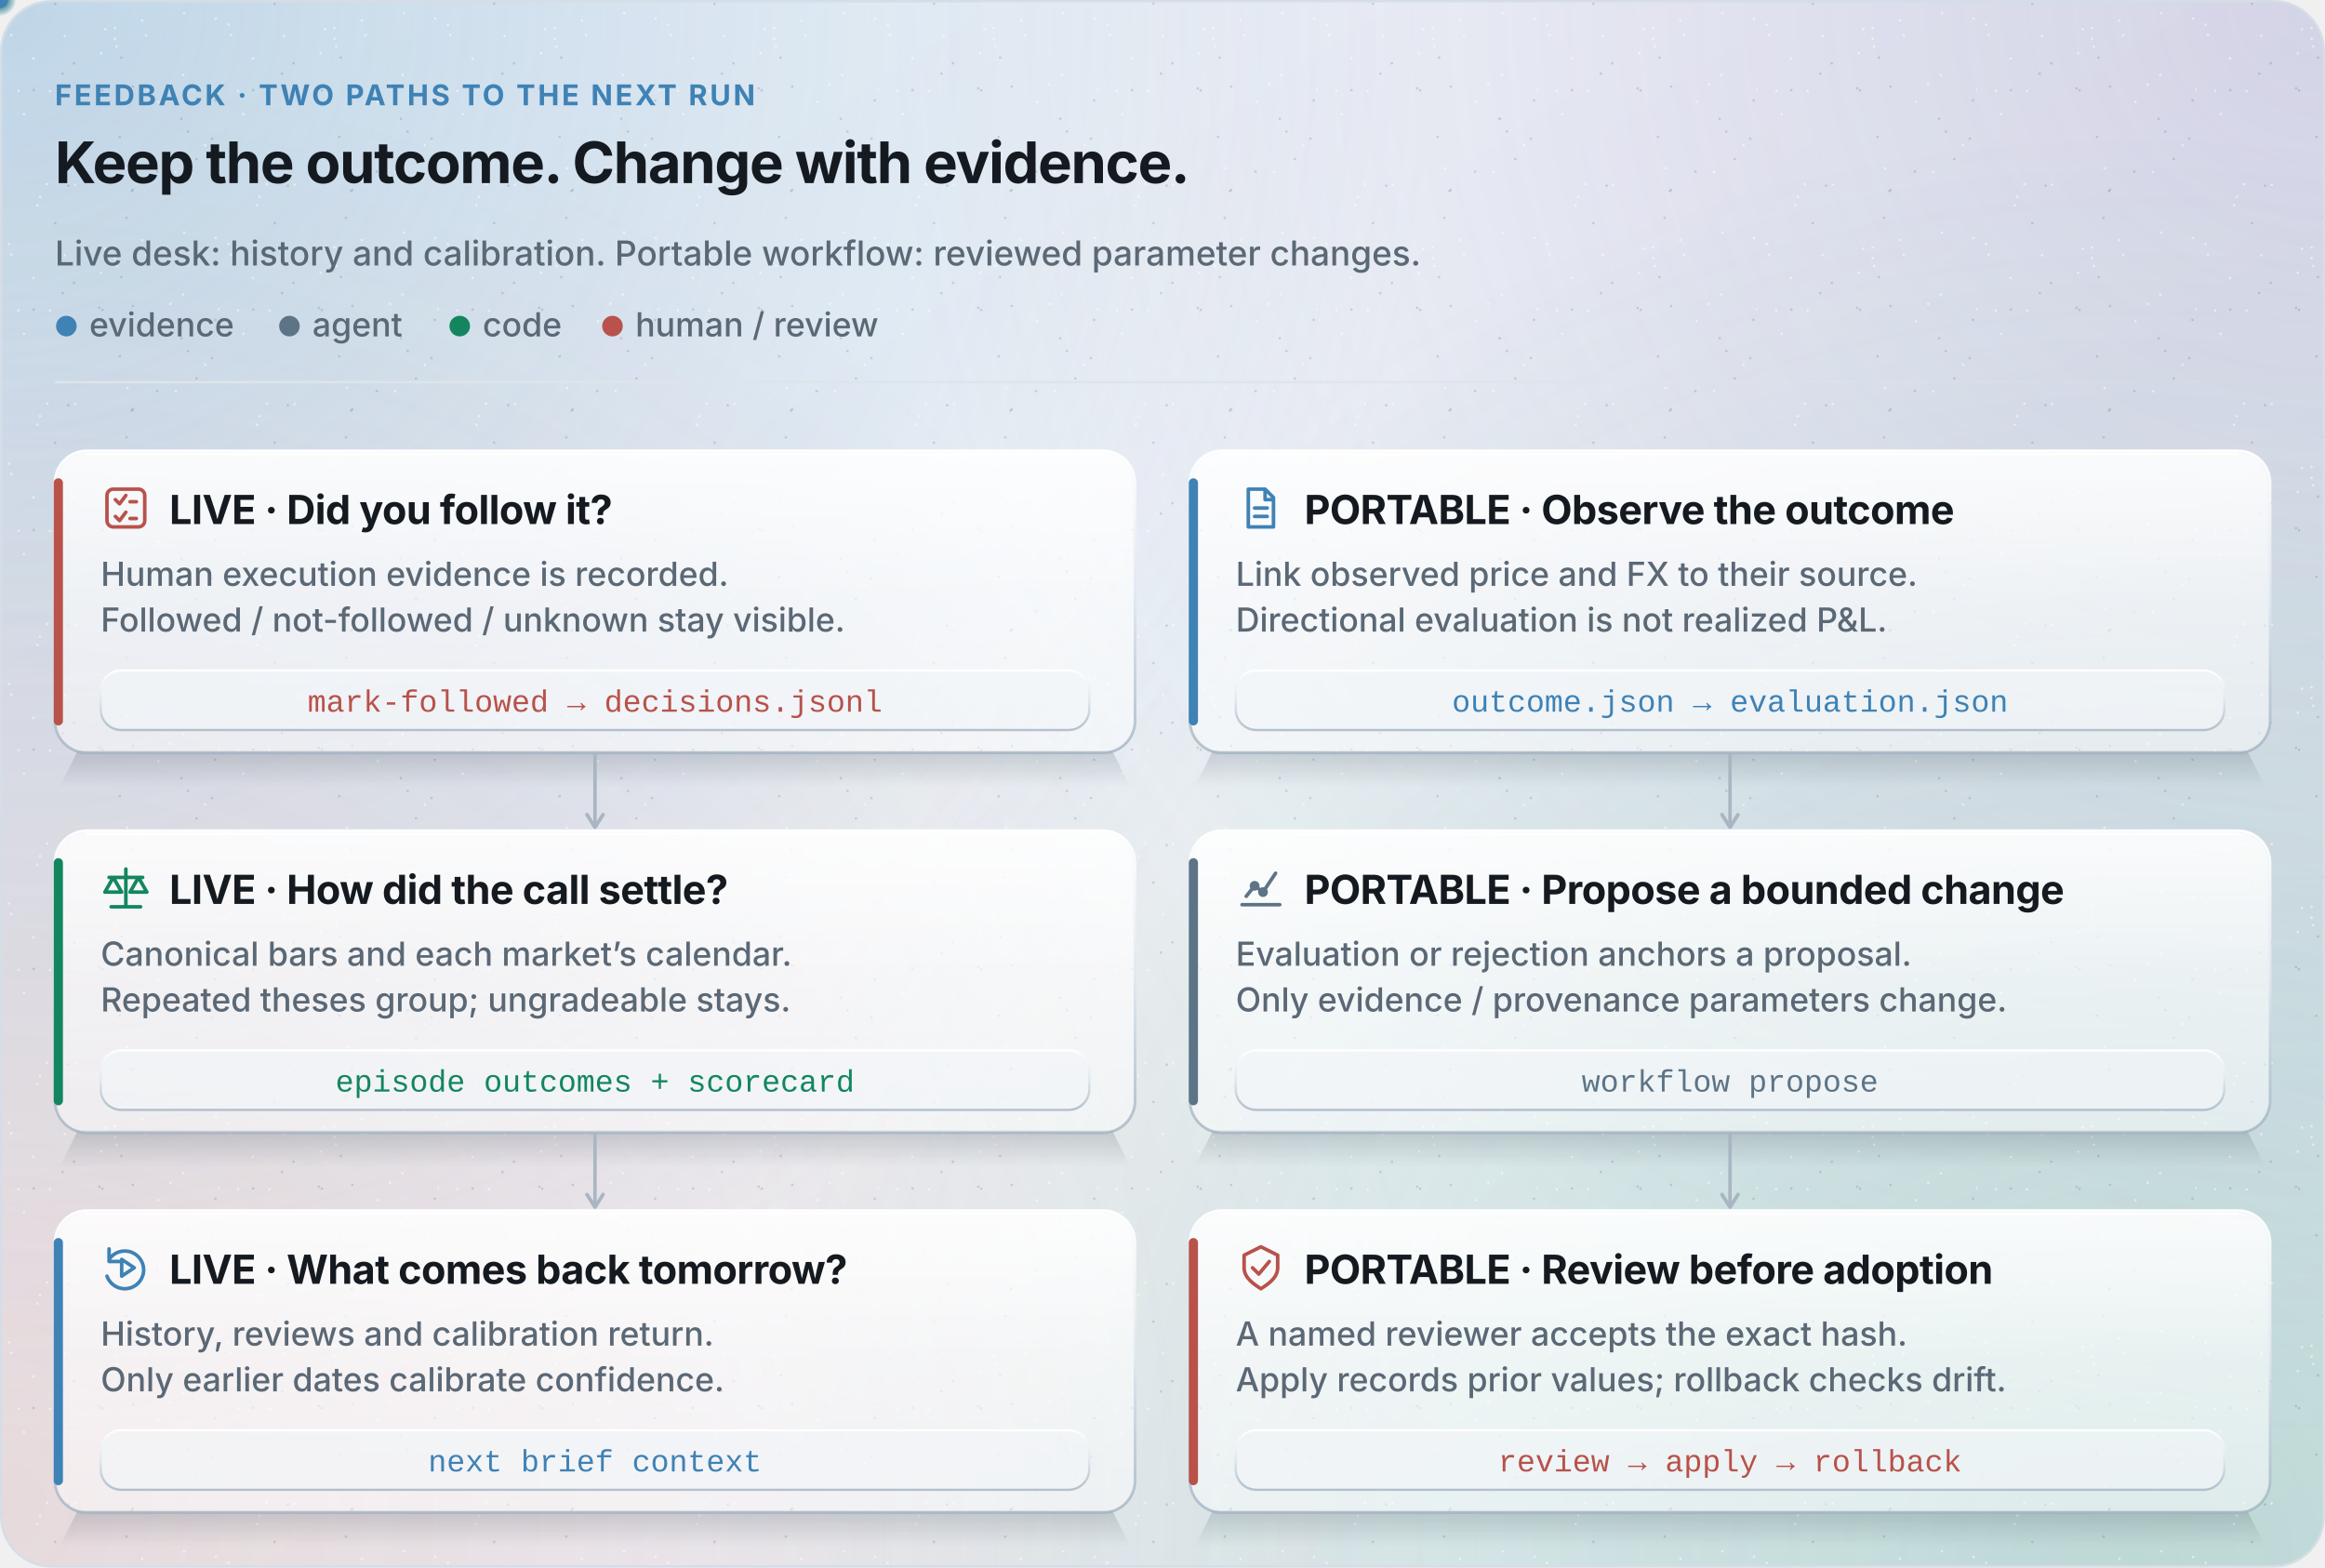
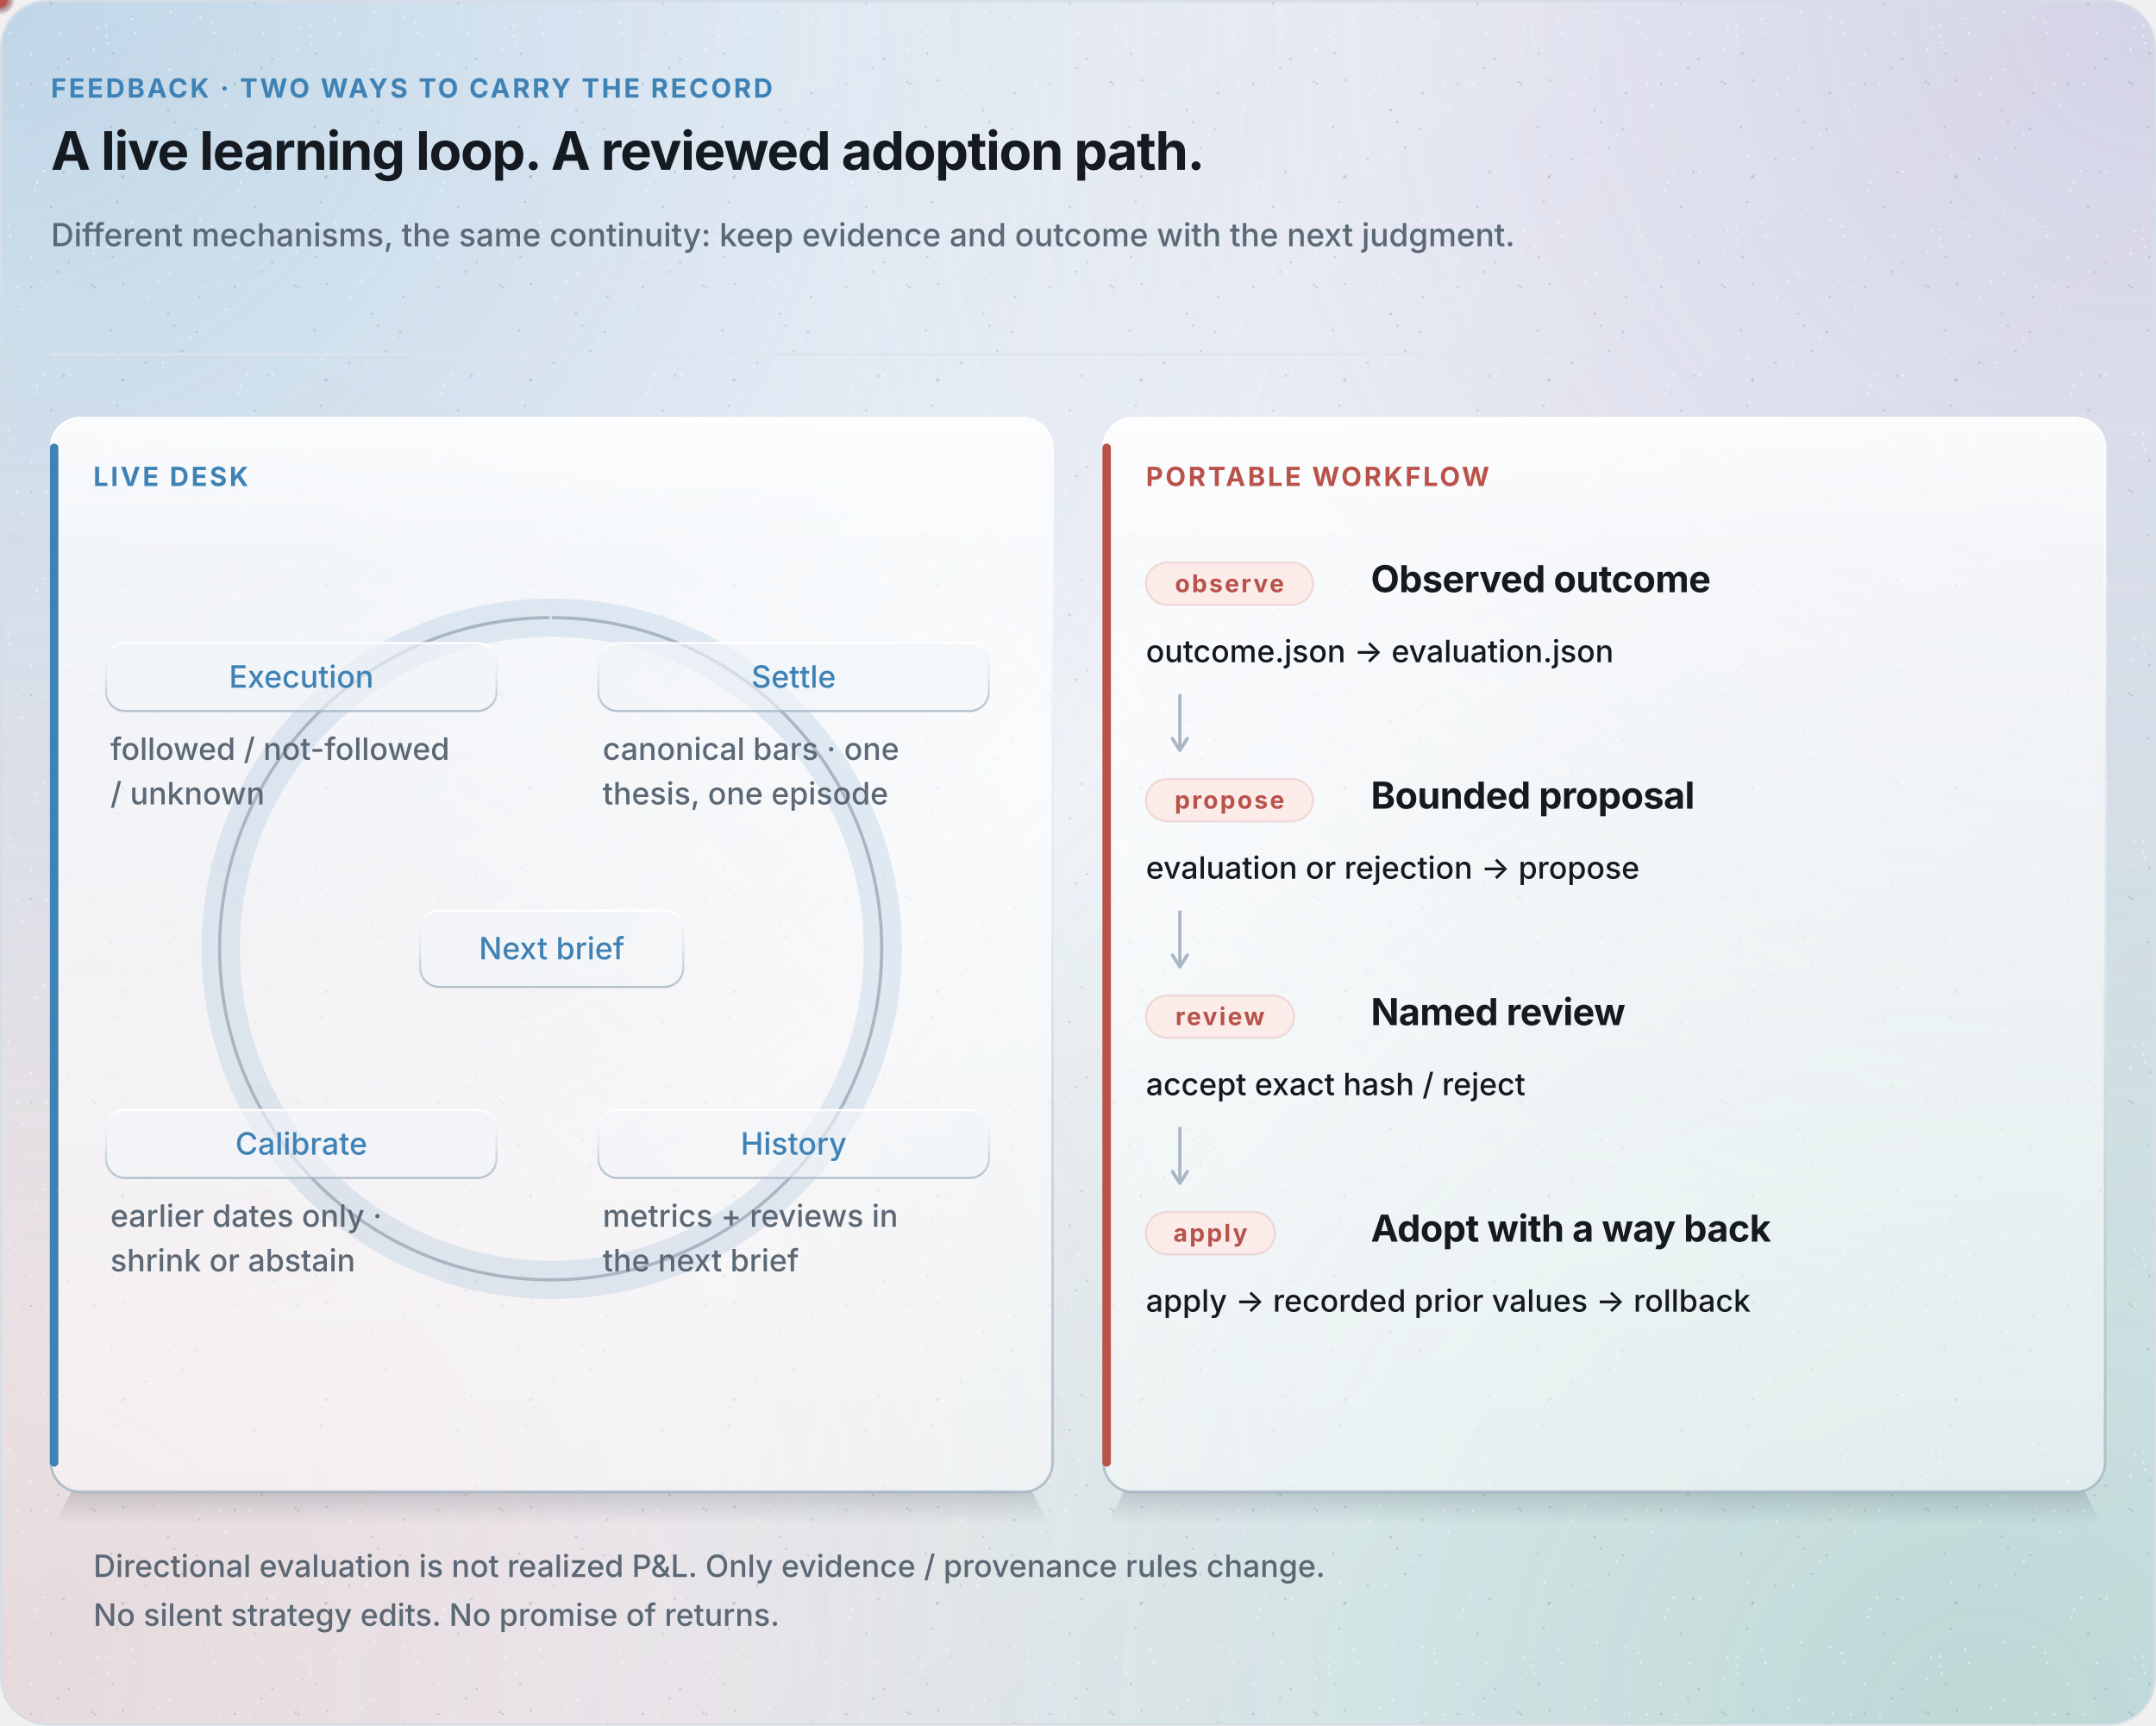
- <svg xmlns="http://www.w3.org/2000/svg" xmlns:xlink="http://www.w3.org/1999/xlink" width="1016" height="685" viewBox="0 0 1016 685" role="img" aria-labelledby="title desc">
+ <svg xmlns="http://www.w3.org/2000/svg" xmlns:xlink="http://www.w3.org/1999/xlink" width="1016" height="813" viewBox="0 0 1016 813" role="img" aria-labelledby="title desc">
  <defs>
    <linearGradient id="page" x1="0" y1="0" x2="1" y2="1">
      <stop offset="0" stop-color="#f7f9fc" />
      <stop offset=".6" stop-color="#eef2f7" />
      <stop offset="1" stop-color="#e6ecf3" />
    </linearGradient>
    <radialGradient id="field-blue" cx="0" cy="0" r="629.92" gradientUnits="userSpaceOnUse">
      <stop offset="0" stop-color="#3f82b5" stop-opacity="0.3" />
      <stop offset="1" stop-color="#3f82b5" stop-opacity="0" />
    </radialGradient>
    <radialGradient id="field-violet" cx="1016" cy="0" r="629.92" gradientUnits="userSpaceOnUse">
      <stop offset="0" stop-color="#6f64a8" stop-opacity="0.22" />
      <stop offset="1" stop-color="#6f64a8" stop-opacity="0" />
    </radialGradient>
-     <radialGradient id="field-green" cx="934.72" cy="685" r="629.92" gradientUnits="userSpaceOnUse">
+     <radialGradient id="field-green" cx="934.72" cy="813" r="629.92" gradientUnits="userSpaceOnUse">
      <stop offset="0" stop-color="#13865f" stop-opacity="0.2" />
      <stop offset="1" stop-color="#13865f" stop-opacity="0" />
    </radialGradient>
-     <radialGradient id="field-warm" cx="0" cy="657.6" r="629.92" gradientUnits="userSpaceOnUse">
+     <radialGradient id="field-warm" cx="0" cy="780.48" r="629.92" gradientUnits="userSpaceOnUse">
      <stop offset="0" stop-color="#b8524a" stop-opacity="0.16" />
      <stop offset="1" stop-color="#b8524a" stop-opacity="0" />
    </radialGradient>
    <pattern id="grain" width="96" height="96" patternUnits="userSpaceOnUse">
      <circle cx="32.83" cy="80.8" r=".55" fill="#ffffff" fill-opacity=".5" />
      <circle cx="21.85" cy="39.82" r=".55" fill="#ffffff" fill-opacity=".5" />
      <circle cx="29.91" cy="81.24" r=".55" fill="#22303c" fill-opacity=".16" />
      <circle cx="44.21" cy="23.3" r=".55" fill="#ffffff" fill-opacity=".5" />
      <circle cx="94.19" cy="43.92" r=".55" fill="#22303c" fill-opacity=".16" />
      <circle cx="14.73" cy="39.42" r=".55" fill="#22303c" fill-opacity=".16" />
      <circle cx="32.39" cy="27.72" r=".55" fill="#22303c" fill-opacity=".16" />
      <circle cx="44.77" cy="39.54" r=".55" fill="#22303c" fill-opacity=".16" />
      <circle cx="55.71" cy="73.6" r=".55" fill="#ffffff" fill-opacity=".5" />
      <circle cx="80.57" cy="5.74" r=".55" fill="#ffffff" fill-opacity=".5" />
      <circle cx="74.55" cy="36.92" r=".55" fill="#ffffff" fill-opacity=".5" />
      <circle cx="58.13" cy="37.86" r=".55" fill="#22303c" fill-opacity=".16" />
      <circle cx="53.07" cy="25.2" r=".55" fill="#22303c" fill-opacity=".16" />
      <circle cx="27.37" cy="32.22" r=".55" fill="#22303c" fill-opacity=".16" />
      <circle cx="10.47" cy="49.96" r=".55" fill="#ffffff" fill-opacity=".5" />
      <circle cx="24.13" cy="1.62" r=".55" fill="#22303c" fill-opacity=".16" />
      <circle cx="58.11" cy="83.04" r=".55" fill="#22303c" fill-opacity=".16" />
      <circle cx="50.97" cy="20.3" r=".55" fill="#ffffff" fill-opacity=".5" />
      <circle cx="28.31" cy="15.64" r=".55" fill="#ffffff" fill-opacity=".5" />
      <circle cx="82.29" cy="57.54" r=".55" fill="#22303c" fill-opacity=".16" />
      <circle cx="8.11" cy="39.76" r=".55" fill="#ffffff" fill-opacity=".5" />
      <circle cx="50.25" cy="12.22" r=".55" fill="#ffffff" fill-opacity=".5" />
      <circle cx="3.91" cy="10.76" r=".55" fill="#ffffff" fill-opacity=".5" />
      <circle cx="68.77" cy="75.06" r=".55" fill="#22303c" fill-opacity=".16" />
      <circle cx="50.27" cy="16.96" r=".55" fill="#ffffff" fill-opacity=".5" />
      <circle cx="17.53" cy="86.06" r=".55" fill="#ffffff" fill-opacity=".5" />
      <circle cx="79.35" cy="51.96" r=".55" fill="#22303c" fill-opacity=".16" />
      <circle cx="85.97" cy="69.54" r=".55" fill="#22303c" fill-opacity=".16" />
      <circle cx="55.31" cy="95.28" r=".55" fill="#22303c" fill-opacity=".16" />
      <circle cx="20.65" cy="80.54" r=".55" fill="#ffffff" fill-opacity=".5" />
      <circle cx="52.39" cy="59.88" r=".55" fill="#22303c" fill-opacity=".16" />
      <circle cx="62.21" cy="8.98" r=".55" fill="#ffffff" fill-opacity=".5" />
      <circle cx="89.79" cy="63.52" r=".55" fill="#ffffff" fill-opacity=".5" />
      <circle cx="80.09" cy="32.78" r=".55" fill="#ffffff" fill-opacity=".5" />
      <circle cx="4.95" cy="15.32" r=".55" fill="#ffffff" fill-opacity=".5" />
      <circle cx="76.85" cy="75.14" r=".55" fill="#ffffff" fill-opacity=".5" />
      <circle cx="69.23" cy="44.56" r=".55" fill="#ffffff" fill-opacity=".5" />
      <circle cx="57.61" cy="83.58" r=".55" fill="#22303c" fill-opacity=".16" />
      <circle cx="16.39" cy="89.8" r=".55" fill="#ffffff" fill-opacity=".5" />
      <circle cx="92.77" cy="60.66" r=".55" fill="#22303c" fill-opacity=".16" />
      <circle cx="46.11" cy="12.8" r=".55" fill="#ffffff" fill-opacity=".5" />
      <circle cx="14.65" cy="25.58" r=".55" fill="#ffffff" fill-opacity=".5" />
      <circle cx="94.39" cy="8.12" r=".55" fill="#ffffff" fill-opacity=".5" />
      <circle cx="63.89" cy="15.46" r=".55" fill="#ffffff" fill-opacity=".5" />
      <circle cx="43.47" cy="38.64" r=".55" fill="#22303c" fill-opacity=".16" />
      <circle cx="95.85" cy="39.26" r=".55" fill="#ffffff" fill-opacity=".5" />
    </pattern>
    <linearGradient id="glass" x1="0" y1="0" x2="0" y2="1">
      <stop offset="0" stop-color="#ffffff" stop-opacity=".74" />
      <stop offset="1" stop-color="#ffffff" stop-opacity=".48" />
    </linearGradient>
    <linearGradient id="glass-blue" x1="0" y1="0" x2="0" y2="1">
      <stop offset="0" stop-color="#e8f1f8" stop-opacity=".88" />
      <stop offset="1" stop-color="#e8f1f8" stop-opacity=".60" />
    </linearGradient>
    <linearGradient id="glass-green" x1="0" y1="0" x2="0" y2="1">
      <stop offset="0" stop-color="#e6f4ee" stop-opacity=".88" />
      <stop offset="1" stop-color="#e6f4ee" stop-opacity=".60" />
    </linearGradient>
    <linearGradient id="glass-warm" x1="0" y1="0" x2="0" y2="1">
      <stop offset="0" stop-color="#fbecea" stop-opacity=".88" />
      <stop offset="1" stop-color="#fbecea" stop-opacity=".60" />
    </linearGradient>
    <linearGradient id="glass-slate" x1="0" y1="0" x2="0" y2="1">
      <stop offset="0" stop-color="#eaeef2" stop-opacity=".88" />
      <stop offset="1" stop-color="#eaeef2" stop-opacity=".60" />
    </linearGradient>
    <linearGradient id="glass-violet" x1="0" y1="0" x2="0" y2="1">
      <stop offset="0" stop-color="#efedf7" stop-opacity=".88" />
      <stop offset="1" stop-color="#efedf7" stop-opacity=".60" />
    </linearGradient>
    <linearGradient id="sheen" x1="0" y1="0" x2="0" y2="1">
      <stop offset="0" stop-color="#ffffff" stop-opacity=".55" />
      <stop offset="1" stop-color="#ffffff" stop-opacity="0" />
    </linearGradient>
    <linearGradient id="rim" x1="0" y1="0" x2="0" y2="1">
      <stop offset="0" stop-color="#ffffff" stop-opacity=".95" />
      <stop offset=".5" stop-color="#dfe7ef" stop-opacity=".9" />
      <stop offset="1" stop-color="#9fb0c0" stop-opacity=".75" />
    </linearGradient>
    <linearGradient id="lift" x1="0" y1="0" x2="0" y2="1">
      <stop offset="0" stop-color="#1c2b3a" stop-opacity=".17" />
      <stop offset="1" stop-color="#1c2b3a" stop-opacity="0" />
    </linearGradient>
    <linearGradient id="rule" x1="24" y1="0" x2="992" y2="0" gradientUnits="userSpaceOnUse">
      <stop offset=".5" stop-color="#dde4eb" />
      <stop offset="1" stop-color="#dde4eb" stop-opacity="0" />
    </linearGradient>
    <radialGradient id="glow-blue">
      <stop offset=".4" stop-color="#3f82b5" stop-opacity=".36" />
      <stop offset=".72" stop-color="#3f82b5" stop-opacity=".14" />
      <stop offset="1" stop-color="#3f82b5" stop-opacity="0" />
    </radialGradient>
    <radialGradient id="glow-green">
      <stop offset=".4" stop-color="#13865f" stop-opacity=".36" />
      <stop offset=".72" stop-color="#13865f" stop-opacity=".14" />
      <stop offset="1" stop-color="#13865f" stop-opacity="0" />
    </radialGradient>
    <radialGradient id="glow-warm">
      <stop offset=".4" stop-color="#b8524a" stop-opacity=".36" />
      <stop offset=".72" stop-color="#b8524a" stop-opacity=".14" />
      <stop offset="1" stop-color="#b8524a" stop-opacity="0" />
    </radialGradient>
    <radialGradient id="glow-slate">
      <stop offset=".4" stop-color="#5d7487" stop-opacity=".36" />
      <stop offset=".72" stop-color="#5d7487" stop-opacity=".14" />
      <stop offset="1" stop-color="#5d7487" stop-opacity="0" />
    </radialGradient>
    <radialGradient id="glow-violet">
      <stop offset=".4" stop-color="#6f64a8" stop-opacity=".36" />
      <stop offset=".72" stop-color="#6f64a8" stop-opacity=".14" />
      <stop offset="1" stop-color="#6f64a8" stop-opacity="0" />
    </radialGradient>
    <marker id="arr" markerWidth="10" markerHeight="10" refX="6" refY="5" orient="auto" markerUnits="userSpaceOnUse">
      <path d="M1 1.5L6.5 5L1 8.5" fill="none" stroke="#a9b6c2" stroke-width="1.6" stroke-linecap="round" stroke-linejoin="round" />
    </marker>
    <style>text{font-family:-apple-system,BlinkMacSystemFont,"SF Pro Text","Segoe UI",Inter,Roboto,"Helvetica Neue",Arial,sans-serif}.kick{font-size:12.5px;font-weight:700}.title{font-size:25px;font-weight:750}.sub{font-size:15px;font-weight:450}.h{font-size:17.5px;font-weight:700}.b{font-size:15px;font-weight:450}.m{font-size:14.5px;font-weight:450}.code{font-size:13.5px;font-weight:500}.tag{font-size:11.5px;font-weight:700}.kick{letter-spacing:1.1px}.title{letter-spacing:-.5px}.h{letter-spacing:-.2px}.tag{letter-spacing:.9px}.code{font-family:ui-monospace,SFMono-Regular,Menlo,Consolas,"Liberation Mono",monospace}.breathe{animation:breathe 2.4s ease-in-out infinite}@keyframes breathe{50%{opacity:.35}}@media (prefers-reduced-motion:reduce){.pulse{display:none}.breathe,.sweep{animation:none}}</style>
  </defs>
-   <rect x=".5" y=".5" width="1015" height="684" rx="22" fill="url(#page)" />
-   <rect x=".5" y=".5" width="1015" height="684" rx="22" fill="url(#field-blue)" />
-   <rect x=".5" y=".5" width="1015" height="684" rx="22" fill="url(#field-violet)" />
-   <rect x=".5" y=".5" width="1015" height="684" rx="22" fill="url(#field-green)" />
-   <rect x=".5" y=".5" width="1015" height="684" rx="22" fill="url(#field-warm)" />
-   <rect x=".5" y=".5" width="1015" height="684" rx="22" fill="url(#grain)" stroke="#d5dde6" />
+   <rect x=".5" y=".5" width="1015" height="812" rx="22" fill="url(#page)" />
+   <rect x=".5" y=".5" width="1015" height="812" rx="22" fill="url(#field-blue)" />
+   <rect x=".5" y=".5" width="1015" height="812" rx="22" fill="url(#field-violet)" />
+   <rect x=".5" y=".5" width="1015" height="812" rx="22" fill="url(#field-green)" />
+   <rect x=".5" y=".5" width="1015" height="812" rx="22" fill="url(#field-warm)" />
+   <rect x=".5" y=".5" width="1015" height="812" rx="22" fill="url(#grain)" stroke="#d5dde6" />
  <text x="24" y="46" class="kick">
-     <tspan fill="#3f82b5">FEEDBACK · TWO PATHS TO THE NEXT RUN</tspan>
+     <tspan fill="#3f82b5">FEEDBACK · TWO WAYS TO CARRY THE RECORD</tspan>
  </text>
  <text x="24" y="80" class="title">
-     <tspan fill="#151a21">Keep the outcome. Change with evidence.</tspan>
+     <tspan fill="#151a21">A live learning loop. A reviewed adoption path.</tspan>
  </text>
  <text x="24" y="116" class="sub">
-     <tspan fill="#5b6875">Live desk: history and calibration. Portable workflow: reviewed parameter changes.</tspan>
-   </text>
-   <circle cx="29" cy="142.5" r="4.5" fill="#3f82b5" />
-   <text x="39" y="147" class="m">
-     <tspan fill="#5b6875">evidence</tspan>
-   </text>
-   <circle cx="126.48" cy="142.5" r="4.5" fill="#5d7487" />
-   <text x="136.48" y="147" class="m">
-     <tspan fill="#5b6875">agent</tspan>
-   </text>
-   <circle cx="200.905" cy="142.5" r="4.5" fill="#13865f" />
-   <text x="210.905" y="147" class="m">
-     <tspan fill="#5b6875">code</tspan>
-   </text>
-   <circle cx="267.645" cy="142.5" r="4.5" fill="#b8524a" />
-   <text x="277.645" y="147" class="m">
-     <tspan fill="#5b6875">human / review</tspan>
+     <tspan fill="#5b6875">Different mechanisms, the same continuity: keep evidence and outcome with the next judgment.</tspan>
  </text>
  <path d="M24 167H992" stroke="url(#rule)" />
-   <g transform="translate(0 0)">
-     <path d="M34 328H486L494 344H26Z" fill="url(#lift)" />
-     <rect x="24" y="197" width="472" height="132" rx="14" fill="url(#glass)" stroke="url(#rim)" stroke-width="1.2" />
-     <rect class="sheen" x="25" y="198" width="470" height="64" rx="13" fill="url(#sheen)" />
-     <path d="M38 198.4H482" stroke="#ffffff" stroke-opacity=".95" stroke-linecap="round" />
-     <path d="M25.5 211V315" stroke="#b8524a" stroke-width="4" stroke-linecap="round" />
-     <g class="hero-icon" data-icon="checks" transform="translate(44 211) scale(0.916667)" fill="none" stroke="#b8524a" stroke-width="1.7" stroke-linecap="round" stroke-linejoin="round" aria-hidden="true">
-       <rect x="3" y="3" width="18" height="18" rx="3" />
-       <path d="M7 8l2 2 3-4m2 3h3M7 16l2 2 3-4m2 3h3" />
-     </g>
-     <text x="74" y="229" class="h">
-       <tspan fill="#151a21">LIVE · Did you follow it?</tspan>
-     </text>
-     <text x="44" y="256" class="m">
-       <tspan fill="#5b6875">Human execution evidence is recorded.</tspan>
-     </text>
-     <text x="44" y="276" class="m">
-       <tspan fill="#5b6875">Followed / not-followed / unknown stay visible.</tspan>
-     </text>
-     <rect x="44" y="293" width="432" height="26" rx="9" fill="#f2f5f8" fill-opacity=".62" stroke="url(#rim)" />
-     <text x="260" y="311" class="code" text-anchor="middle">
-       <tspan fill="#b8524a">mark-followed → decisions.jsonl</tspan>
-     </text>
-     <path id="w1" d="M260 329V361" fill="none" stroke="#a9b6c2" stroke-width="1.5" marker-end="url(#arr)" />
-     <circle class="pulse" r="7" fill="url(#glow-green)">
-       <animateMotion dur="2.2s" begin="0.00s" repeatCount="indefinite" keyPoints="0;1" keyTimes="0;1" calcMode="spline" keySplines=".45 0 .55 1">
-         <mpath href="#w1" xlink:href="#w1" />
-       </animateMotion>
-     </circle>
-     <circle class="pulse" r="3.4" fill="#13865f">
-       <animateMotion dur="2.2s" begin="0.00s" repeatCount="indefinite" keyPoints="0;1" keyTimes="0;1" calcMode="spline" keySplines=".45 0 .55 1">
-         <mpath href="#w1" xlink:href="#w1" />
-       </animateMotion>
-     </circle>
-     <circle class="pulse" r="7" fill="url(#glow-green)">
-       <animateMotion dur="2.2s" begin="-1.10s" repeatCount="indefinite" keyPoints="0;1" keyTimes="0;1" calcMode="spline" keySplines=".45 0 .55 1">
-         <mpath href="#w1" xlink:href="#w1" />
-       </animateMotion>
-     </circle>
-     <circle class="pulse" r="3.4" fill="#13865f">
-       <animateMotion dur="2.2s" begin="-1.10s" repeatCount="indefinite" keyPoints="0;1" keyTimes="0;1" calcMode="spline" keySplines=".45 0 .55 1">
-         <mpath href="#w1" xlink:href="#w1" />
-       </animateMotion>
-     </circle>
-     <path d="M34 494H486L494 510H26Z" fill="url(#lift)" />
-     <rect x="24" y="363" width="472" height="132" rx="14" fill="url(#glass)" stroke="url(#rim)" stroke-width="1.2" />
-     <rect class="sheen" x="25" y="364" width="470" height="64" rx="13" fill="url(#sheen)" />
-     <path d="M38 364.4H482" stroke="#ffffff" stroke-opacity=".95" stroke-linecap="round" />
-     <path d="M25.5 377V481" stroke="#13865f" stroke-width="4" stroke-linecap="round" />
-     <g class="hero-icon" data-icon="balance" transform="translate(44 377) scale(0.916667)" fill="none" stroke="#13865f" stroke-width="1.7" stroke-linecap="round" stroke-linejoin="round" aria-hidden="true">
-       <path d="M12 3v17M5 21h14M4 7h16M6 7l-4 7h8Zm12 0-4 7h8Z" />
-     </g>
-     <text x="74" y="395" class="h">
-       <tspan fill="#151a21">LIVE · How did the call settle?</tspan>
-     </text>
-     <text x="44" y="422" class="m">
-       <tspan fill="#5b6875">Canonical bars and each market’s calendar.</tspan>
-     </text>
-     <text x="44" y="442" class="m">
-       <tspan fill="#5b6875">Repeated theses group; ungradeable stays.</tspan>
-     </text>
-     <rect x="44" y="459" width="432" height="26" rx="9" fill="#f2f5f8" fill-opacity=".62" stroke="url(#rim)" />
-     <text x="260" y="477" class="code" text-anchor="middle">
-       <tspan fill="#13865f">episode outcomes + scorecard</tspan>
-     </text>
-     <path id="w2" d="M260 495V527" fill="none" stroke="#a9b6c2" stroke-width="1.5" marker-end="url(#arr)" />
-     <circle class="pulse" r="7" fill="url(#glow-blue)">
-       <animateMotion dur="2.2s" begin="0.00s" repeatCount="indefinite" keyPoints="0;1" keyTimes="0;1" calcMode="spline" keySplines=".45 0 .55 1">
-         <mpath href="#w2" xlink:href="#w2" />
-       </animateMotion>
-     </circle>
-     <circle class="pulse" r="3.4" fill="#3f82b5">
-       <animateMotion dur="2.2s" begin="0.00s" repeatCount="indefinite" keyPoints="0;1" keyTimes="0;1" calcMode="spline" keySplines=".45 0 .55 1">
-         <mpath href="#w2" xlink:href="#w2" />
-       </animateMotion>
-     </circle>
-     <circle class="pulse" r="7" fill="url(#glow-blue)">
-       <animateMotion dur="2.2s" begin="-1.10s" repeatCount="indefinite" keyPoints="0;1" keyTimes="0;1" calcMode="spline" keySplines=".45 0 .55 1">
-         <mpath href="#w2" xlink:href="#w2" />
-       </animateMotion>
-     </circle>
-     <circle class="pulse" r="3.4" fill="#3f82b5">
-       <animateMotion dur="2.2s" begin="-1.10s" repeatCount="indefinite" keyPoints="0;1" keyTimes="0;1" calcMode="spline" keySplines=".45 0 .55 1">
-         <mpath href="#w2" xlink:href="#w2" />
-       </animateMotion>
-     </circle>
-     <path d="M34 660H486L494 676H26Z" fill="url(#lift)" />
-     <rect x="24" y="529" width="472" height="132" rx="14" fill="url(#glass)" stroke="url(#rim)" stroke-width="1.2" />
-     <rect class="sheen" x="25" y="530" width="470" height="64" rx="13" fill="url(#sheen)" />
-     <path d="M38 530.4H482" stroke="#ffffff" stroke-opacity=".95" stroke-linecap="round" />
-     <path d="M25.5 543V647" stroke="#3f82b5" stroke-width="4" stroke-linecap="round" />
-     <g class="hero-icon" data-icon="replay" transform="translate(44 543) scale(0.916667)" fill="none" stroke="#3f82b5" stroke-width="1.7" stroke-linecap="round" stroke-linejoin="round" aria-hidden="true">
-       <path d="M4 8a9 9 0 1 1-1 8M4 3v6h6" />
-       <path d="M10 8l6 4-6 4Z" />
-     </g>
-     <text x="74" y="561" class="h">
-       <tspan fill="#151a21">LIVE · What comes back tomorrow?</tspan>
-     </text>
-     <text x="44" y="588" class="m">
-       <tspan fill="#5b6875">History, reviews and calibration return.</tspan>
-     </text>
-     <text x="44" y="608" class="m">
-       <tspan fill="#5b6875">Only earlier dates calibrate confidence.</tspan>
-     </text>
-     <rect x="44" y="625" width="432" height="26" rx="9" fill="#f2f5f8" fill-opacity=".62" stroke="url(#rim)" />
-     <text x="260" y="643" class="code" text-anchor="middle">
-       <tspan fill="#3f82b5">next brief context</tspan>
-     </text>
-   </g>
-   <g transform="translate(496 -498)">
-     <path d="M34 826H486L494 842H26Z" fill="url(#lift)" />
-     <rect x="24" y="695" width="472" height="132" rx="14" fill="url(#glass)" stroke="url(#rim)" stroke-width="1.2" />
-     <rect class="sheen" x="25" y="696" width="470" height="64" rx="13" fill="url(#sheen)" />
-     <path d="M38 696.4H482" stroke="#ffffff" stroke-opacity=".95" stroke-linecap="round" />
-     <path d="M25.5 709V813" stroke="#3f82b5" stroke-width="4" stroke-linecap="round" />
-     <g class="hero-icon" data-icon="filing" transform="translate(44 709) scale(0.916667)" fill="none" stroke="#3f82b5" stroke-width="1.7" stroke-linecap="round" stroke-linejoin="round" aria-hidden="true">
-       <path d="M6 3h8l4 4v14H6ZM14 3v5h4M9 12h6m-6 4h6" />
-     </g>
-     <text x="74" y="727" class="h">
-       <tspan fill="#151a21">PORTABLE · Observe the outcome</tspan>
-     </text>
-     <text x="44" y="754" class="m">
-       <tspan fill="#5b6875">Link observed price and FX to their source.</tspan>
-     </text>
-     <text x="44" y="774" class="m">
-       <tspan fill="#5b6875">Directional evaluation is not realized P&amp;L.</tspan>
-     </text>
-     <rect x="44" y="791" width="432" height="26" rx="9" fill="#f2f5f8" fill-opacity=".62" stroke="url(#rim)" />
-     <text x="260" y="809" class="code" text-anchor="middle">
-       <tspan fill="#3f82b5">outcome.json → evaluation.json</tspan>
-     </text>
-     <path id="w3" d="M260 827V859" fill="none" stroke="#a9b6c2" stroke-width="1.5" marker-end="url(#arr)" />
-     <circle class="pulse" r="7" fill="url(#glow-slate)">
-       <animateMotion dur="2.2s" begin="0.00s" repeatCount="indefinite" keyPoints="0;1" keyTimes="0;1" calcMode="spline" keySplines=".45 0 .55 1">
-         <mpath href="#w3" xlink:href="#w3" />
-       </animateMotion>
-     </circle>
-     <circle class="pulse" r="3.4" fill="#5d7487">
-       <animateMotion dur="2.2s" begin="0.00s" repeatCount="indefinite" keyPoints="0;1" keyTimes="0;1" calcMode="spline" keySplines=".45 0 .55 1">
-         <mpath href="#w3" xlink:href="#w3" />
-       </animateMotion>
-     </circle>
-     <circle class="pulse" r="7" fill="url(#glow-slate)">
-       <animateMotion dur="2.2s" begin="-1.10s" repeatCount="indefinite" keyPoints="0;1" keyTimes="0;1" calcMode="spline" keySplines=".45 0 .55 1">
-         <mpath href="#w3" xlink:href="#w3" />
-       </animateMotion>
-     </circle>
-     <circle class="pulse" r="3.4" fill="#5d7487">
-       <animateMotion dur="2.2s" begin="-1.10s" repeatCount="indefinite" keyPoints="0;1" keyTimes="0;1" calcMode="spline" keySplines=".45 0 .55 1">
-         <mpath href="#w3" xlink:href="#w3" />
-       </animateMotion>
-     </circle>
-     <path d="M34 992H486L494 1008H26Z" fill="url(#lift)" />
-     <rect x="24" y="861" width="472" height="132" rx="14" fill="url(#glass)" stroke="url(#rim)" stroke-width="1.2" />
-     <rect class="sheen" x="25" y="862" width="470" height="64" rx="13" fill="url(#sheen)" />
-     <path d="M38 862.4H482" stroke="#ffffff" stroke-opacity=".95" stroke-linecap="round" />
-     <path d="M25.5 875V979" stroke="#5d7487" stroke-width="4" stroke-linecap="round" />
-     <g class="hero-icon" data-icon="factor" transform="translate(44 875) scale(0.916667)" fill="none" stroke="#5d7487" stroke-width="1.7" stroke-linecap="round" stroke-linejoin="round" aria-hidden="true">
-       <path d="M3 20h18M5 16l4-5 4 3 6-9" />
-       <circle cx="9" cy="11" r="1.5" />
-       <circle cx="13" cy="14" r="1.5" />
-     </g>
-     <text x="74" y="893" class="h">
-       <tspan fill="#151a21">PORTABLE · Propose a bounded change</tspan>
-     </text>
-     <text x="44" y="920" class="m">
-       <tspan fill="#5b6875">Evaluation or rejection anchors a proposal.</tspan>
-     </text>
-     <text x="44" y="940" class="m">
-       <tspan fill="#5b6875">Only evidence / provenance parameters change.</tspan>
-     </text>
-     <rect x="44" y="957" width="432" height="26" rx="9" fill="#f2f5f8" fill-opacity=".62" stroke="url(#rim)" />
-     <text x="260" y="975" class="code" text-anchor="middle">
-       <tspan fill="#5d7487">workflow propose</tspan>
-     </text>
-     <path id="w4" d="M260 993V1025" fill="none" stroke="#a9b6c2" stroke-width="1.5" marker-end="url(#arr)" />
-     <circle class="pulse" r="7" fill="url(#glow-warm)">
-       <animateMotion dur="2.2s" begin="0.00s" repeatCount="indefinite" keyPoints="0;1" keyTimes="0;1" calcMode="spline" keySplines=".45 0 .55 1">
-         <mpath href="#w4" xlink:href="#w4" />
-       </animateMotion>
-     </circle>
-     <circle class="pulse" r="3.4" fill="#b8524a">
-       <animateMotion dur="2.2s" begin="0.00s" repeatCount="indefinite" keyPoints="0;1" keyTimes="0;1" calcMode="spline" keySplines=".45 0 .55 1">
-         <mpath href="#w4" xlink:href="#w4" />
-       </animateMotion>
-     </circle>
-     <circle class="pulse" r="7" fill="url(#glow-warm)">
-       <animateMotion dur="2.2s" begin="-1.10s" repeatCount="indefinite" keyPoints="0;1" keyTimes="0;1" calcMode="spline" keySplines=".45 0 .55 1">
-         <mpath href="#w4" xlink:href="#w4" />
-       </animateMotion>
-     </circle>
-     <circle class="pulse" r="3.4" fill="#b8524a">
-       <animateMotion dur="2.2s" begin="-1.10s" repeatCount="indefinite" keyPoints="0;1" keyTimes="0;1" calcMode="spline" keySplines=".45 0 .55 1">
-         <mpath href="#w4" xlink:href="#w4" />
-       </animateMotion>
-     </circle>
-     <path d="M34 1158H486L494 1174H26Z" fill="url(#lift)" />
-     <rect x="24" y="1027" width="472" height="132" rx="14" fill="url(#glass)" stroke="url(#rim)" stroke-width="1.2" />
-     <rect class="sheen" x="25" y="1028" width="470" height="64" rx="13" fill="url(#sheen)" />
-     <path d="M38 1028.4H482" stroke="#ffffff" stroke-opacity=".95" stroke-linecap="round" />
-     <path d="M25.5 1041V1145" stroke="#b8524a" stroke-width="4" stroke-linecap="round" />
-     <g class="hero-icon" data-icon="shield" transform="translate(44 1041) scale(0.916667)" fill="none" stroke="#b8524a" stroke-width="1.7" stroke-linecap="round" stroke-linejoin="round" aria-hidden="true">
-       <path d="M12 2l8 4v6c0 5-5 8-8 10-3-2-8-5-8-10V6ZM8 12l3 3 5-6" />
-     </g>
-     <text x="74" y="1059" class="h">
-       <tspan fill="#151a21">PORTABLE · Review before adoption</tspan>
-     </text>
-     <text x="44" y="1086" class="m">
-       <tspan fill="#5b6875">A named reviewer accepts the exact hash.</tspan>
-     </text>
-     <text x="44" y="1106" class="m">
-       <tspan fill="#5b6875">Apply records prior values; rollback checks drift.</tspan>
-     </text>
-     <rect x="44" y="1123" width="432" height="26" rx="9" fill="#f2f5f8" fill-opacity=".62" stroke="url(#rim)" />
-     <text x="260" y="1141" class="code" text-anchor="middle">
-       <tspan fill="#b8524a">review → apply → rollback</tspan>
-     </text>
-   </g>
+   <path d="M34 702H486L494 718H26Z" fill="url(#lift)" />
+   <rect x="24" y="197" width="472" height="506" rx="14" fill="url(#glass)" stroke="url(#rim)" stroke-width="1.2" />
+   <rect class="sheen" x="25" y="198" width="470" height="64" rx="13" fill="url(#sheen)" />
+   <path d="M38 198.4H482" stroke="#ffffff" stroke-opacity=".95" stroke-linecap="round" />
+   <path d="M25.5 211V689" stroke="#3f82b5" stroke-width="4" stroke-linecap="round" />
+   <text x="44" y="229" class="kick">
+     <tspan fill="#3f82b5">LIVE DESK</tspan>
+   </text>
+   <circle cx="260.0" cy="447" r="156" fill="none" stroke="#3f82b5" stroke-width="18" stroke-opacity=".13" />
+   <path id="w1" d="M260.0 291A156 156 0 1 1 259.0 291" fill="none" stroke="#a9b6c2" stroke-width="1.5" />
+   <circle class="pulse" r="7" fill="url(#glow-blue)">
+     <animateMotion dur="8s" begin="0.00s" repeatCount="indefinite" keyPoints="0;1" keyTimes="0;1" calcMode="spline" keySplines=".45 0 .55 1">
+       <mpath href="#w1" xlink:href="#w1" />
+     </animateMotion>
+   </circle>
+   <circle class="pulse" r="3.4" fill="#3f82b5">
+     <animateMotion dur="8s" begin="0.00s" repeatCount="indefinite" keyPoints="0;1" keyTimes="0;1" calcMode="spline" keySplines=".45 0 .55 1">
+       <mpath href="#w1" xlink:href="#w1" />
+     </animateMotion>
+   </circle>
+   <circle class="pulse" r="7" fill="url(#glow-blue)">
+     <animateMotion dur="8s" begin="-2.10s" repeatCount="indefinite" keyPoints="0;1" keyTimes="0;1" calcMode="spline" keySplines=".45 0 .55 1">
+       <mpath href="#w1" xlink:href="#w1" />
+     </animateMotion>
+   </circle>
+   <circle class="pulse" r="3.4" fill="#3f82b5">
+     <animateMotion dur="8s" begin="-2.10s" repeatCount="indefinite" keyPoints="0;1" keyTimes="0;1" calcMode="spline" keySplines=".45 0 .55 1">
+       <mpath href="#w1" xlink:href="#w1" />
+     </animateMotion>
+   </circle>
+   <rect x="50" y="303" width="184" height="32" rx="9" fill="#f2f5f8" fill-opacity=".62" stroke="url(#rim)" />
+   <text x="142" y="324" class="m" text-anchor="middle">
+     <tspan fill="#3f82b5">Execution</tspan>
+   </text>
+   <text x="52" y="358" class="m">
+     <tspan fill="#5b6875">followed / not-followed</tspan>
+   </text>
+   <text x="52" y="379" class="m">
+     <tspan fill="#5b6875">/ unknown</tspan>
+   </text>
+   <rect x="282" y="303" width="184" height="32" rx="9" fill="#f2f5f8" fill-opacity=".62" stroke="url(#rim)" />
+   <text x="374" y="324" class="m" text-anchor="middle">
+     <tspan fill="#3f82b5">Settle</tspan>
+   </text>
+   <text x="284" y="358" class="m">
+     <tspan fill="#5b6875">canonical bars · one</tspan>
+   </text>
+   <text x="284" y="379" class="m">
+     <tspan fill="#5b6875">thesis, one episode</tspan>
+   </text>
+   <rect x="282" y="523" width="184" height="32" rx="9" fill="#f2f5f8" fill-opacity=".62" stroke="url(#rim)" />
+   <text x="374" y="544" class="m" text-anchor="middle">
+     <tspan fill="#3f82b5">History</tspan>
+   </text>
+   <text x="284" y="578" class="m">
+     <tspan fill="#5b6875">metrics + reviews in</tspan>
+   </text>
+   <text x="284" y="599" class="m">
+     <tspan fill="#5b6875">the next brief</tspan>
+   </text>
+   <rect x="50" y="523" width="184" height="32" rx="9" fill="#f2f5f8" fill-opacity=".62" stroke="url(#rim)" />
+   <text x="142" y="544" class="m" text-anchor="middle">
+     <tspan fill="#3f82b5">Calibrate</tspan>
+   </text>
+   <text x="52" y="578" class="m">
+     <tspan fill="#5b6875">earlier dates only ·</tspan>
+   </text>
+   <text x="52" y="599" class="m">
+     <tspan fill="#5b6875">shrink or abstain</tspan>
+   </text>
+   <rect x="198" y="429" width="124" height="36" rx="9" fill="#f2f5f8" fill-opacity=".62" stroke="url(#rim)" />
+   <text x="260" y="452" class="m" text-anchor="middle">
+     <tspan fill="#3f82b5">Next brief</tspan>
+   </text>
+   <path d="M530 702H982L990 718H522Z" fill="url(#lift)" />
+   <rect x="520" y="197" width="472" height="506" rx="14" fill="url(#glass)" stroke="url(#rim)" stroke-width="1.2" />
+   <rect class="sheen" x="521" y="198" width="470" height="64" rx="13" fill="url(#sheen)" />
+   <path d="M534 198.4H978" stroke="#ffffff" stroke-opacity=".95" stroke-linecap="round" />
+   <path d="M521.5 211V689" stroke="#b8524a" stroke-width="4" stroke-linecap="round" />
+   <text x="540" y="229" class="kick">
+     <tspan fill="#b8524a">PORTABLE WORKFLOW</tspan>
+   </text>
+   <rect x="540" y="265" width="78.79" height="20" rx="10" fill="#fbecea" stroke="#b8524a" stroke-opacity=".16" />
+   <text x="579.395" y="279" class="tag" text-anchor="middle">
+     <tspan fill="#b8524a">observe</tspan>
+   </text>
+   <text x="646" y="279" class="h">
+     <tspan fill="#151a21">Observed outcome</tspan>
+   </text>
+   <text x="540" y="312" class="m">
+     <tspan fill="#151a21">outcome.json → evaluation.json</tspan>
+   </text>
+   <path id="w2" d="M556 327V353" fill="none" stroke="#a9b6c2" stroke-width="1.5" marker-end="url(#arr)" />
+   <circle class="pulse" r="7" fill="url(#glow-warm)">
+     <animateMotion dur="2.2s" begin="0.00s" repeatCount="indefinite" keyPoints="0;1" keyTimes="0;1" calcMode="spline" keySplines=".45 0 .55 1">
+       <mpath href="#w2" xlink:href="#w2" />
+     </animateMotion>
+   </circle>
+   <circle class="pulse" r="3.4" fill="#b8524a">
+     <animateMotion dur="2.2s" begin="0.00s" repeatCount="indefinite" keyPoints="0;1" keyTimes="0;1" calcMode="spline" keySplines=".45 0 .55 1">
+       <mpath href="#w2" xlink:href="#w2" />
+     </animateMotion>
+   </circle>
+   <rect x="540" y="367" width="78.79" height="20" rx="10" fill="#fbecea" stroke="#b8524a" stroke-opacity=".16" />
+   <text x="579.395" y="381" class="tag" text-anchor="middle">
+     <tspan fill="#b8524a">propose</tspan>
+   </text>
+   <text x="646" y="381" class="h">
+     <tspan fill="#151a21">Bounded proposal</tspan>
+   </text>
+   <text x="540" y="414" class="m">
+     <tspan fill="#151a21">evaluation or rejection → propose</tspan>
+   </text>
+   <path id="w3" d="M556 429V455" fill="none" stroke="#a9b6c2" stroke-width="1.5" marker-end="url(#arr)" />
+   <circle class="pulse" r="7" fill="url(#glow-warm)">
+     <animateMotion dur="2.2s" begin="0.00s" repeatCount="indefinite" keyPoints="0;1" keyTimes="0;1" calcMode="spline" keySplines=".45 0 .55 1">
+       <mpath href="#w3" xlink:href="#w3" />
+     </animateMotion>
+   </circle>
+   <circle class="pulse" r="3.4" fill="#b8524a">
+     <animateMotion dur="2.2s" begin="0.00s" repeatCount="indefinite" keyPoints="0;1" keyTimes="0;1" calcMode="spline" keySplines=".45 0 .55 1">
+       <mpath href="#w3" xlink:href="#w3" />
+     </animateMotion>
+   </circle>
+   <rect x="540" y="469" width="69.82" height="20" rx="10" fill="#fbecea" stroke="#b8524a" stroke-opacity=".16" />
+   <text x="574.91" y="483" class="tag" text-anchor="middle">
+     <tspan fill="#b8524a">review</tspan>
+   </text>
+   <text x="646" y="483" class="h">
+     <tspan fill="#151a21">Named review</tspan>
+   </text>
+   <text x="540" y="516" class="m">
+     <tspan fill="#151a21">accept exact hash / reject</tspan>
+   </text>
+   <path id="w4" d="M556 531V557" fill="none" stroke="#a9b6c2" stroke-width="1.5" marker-end="url(#arr)" />
+   <circle class="pulse" r="7" fill="url(#glow-warm)">
+     <animateMotion dur="2.2s" begin="0.00s" repeatCount="indefinite" keyPoints="0;1" keyTimes="0;1" calcMode="spline" keySplines=".45 0 .55 1">
+       <mpath href="#w4" xlink:href="#w4" />
+     </animateMotion>
+   </circle>
+   <circle class="pulse" r="3.4" fill="#b8524a">
+     <animateMotion dur="2.2s" begin="0.00s" repeatCount="indefinite" keyPoints="0;1" keyTimes="0;1" calcMode="spline" keySplines=".45 0 .55 1">
+       <mpath href="#w4" xlink:href="#w4" />
+     </animateMotion>
+   </circle>
+   <rect x="540" y="571" width="60.85" height="20" rx="10" fill="#fbecea" stroke="#b8524a" stroke-opacity=".16" />
+   <text x="570.425" y="585" class="tag" text-anchor="middle">
+     <tspan fill="#b8524a">apply</tspan>
+   </text>
+   <text x="646" y="585" class="h">
+     <tspan fill="#151a21">Adopt with a way back</tspan>
+   </text>
+   <text x="540" y="618" class="m">
+     <tspan fill="#151a21">apply → recorded prior values → rollback</tspan>
+   </text>
+   <text x="44" y="743" class="m">
+     <tspan fill="#5b6875">Directional evaluation is not realized P&amp;L. Only evidence / provenance rules change.</tspan>
+   </text>
+   <text x="44" y="766" class="m">
+     <tspan fill="#5b6875">No silent strategy edits. No promise of returns.</tspan>
+   </text>
</svg>
